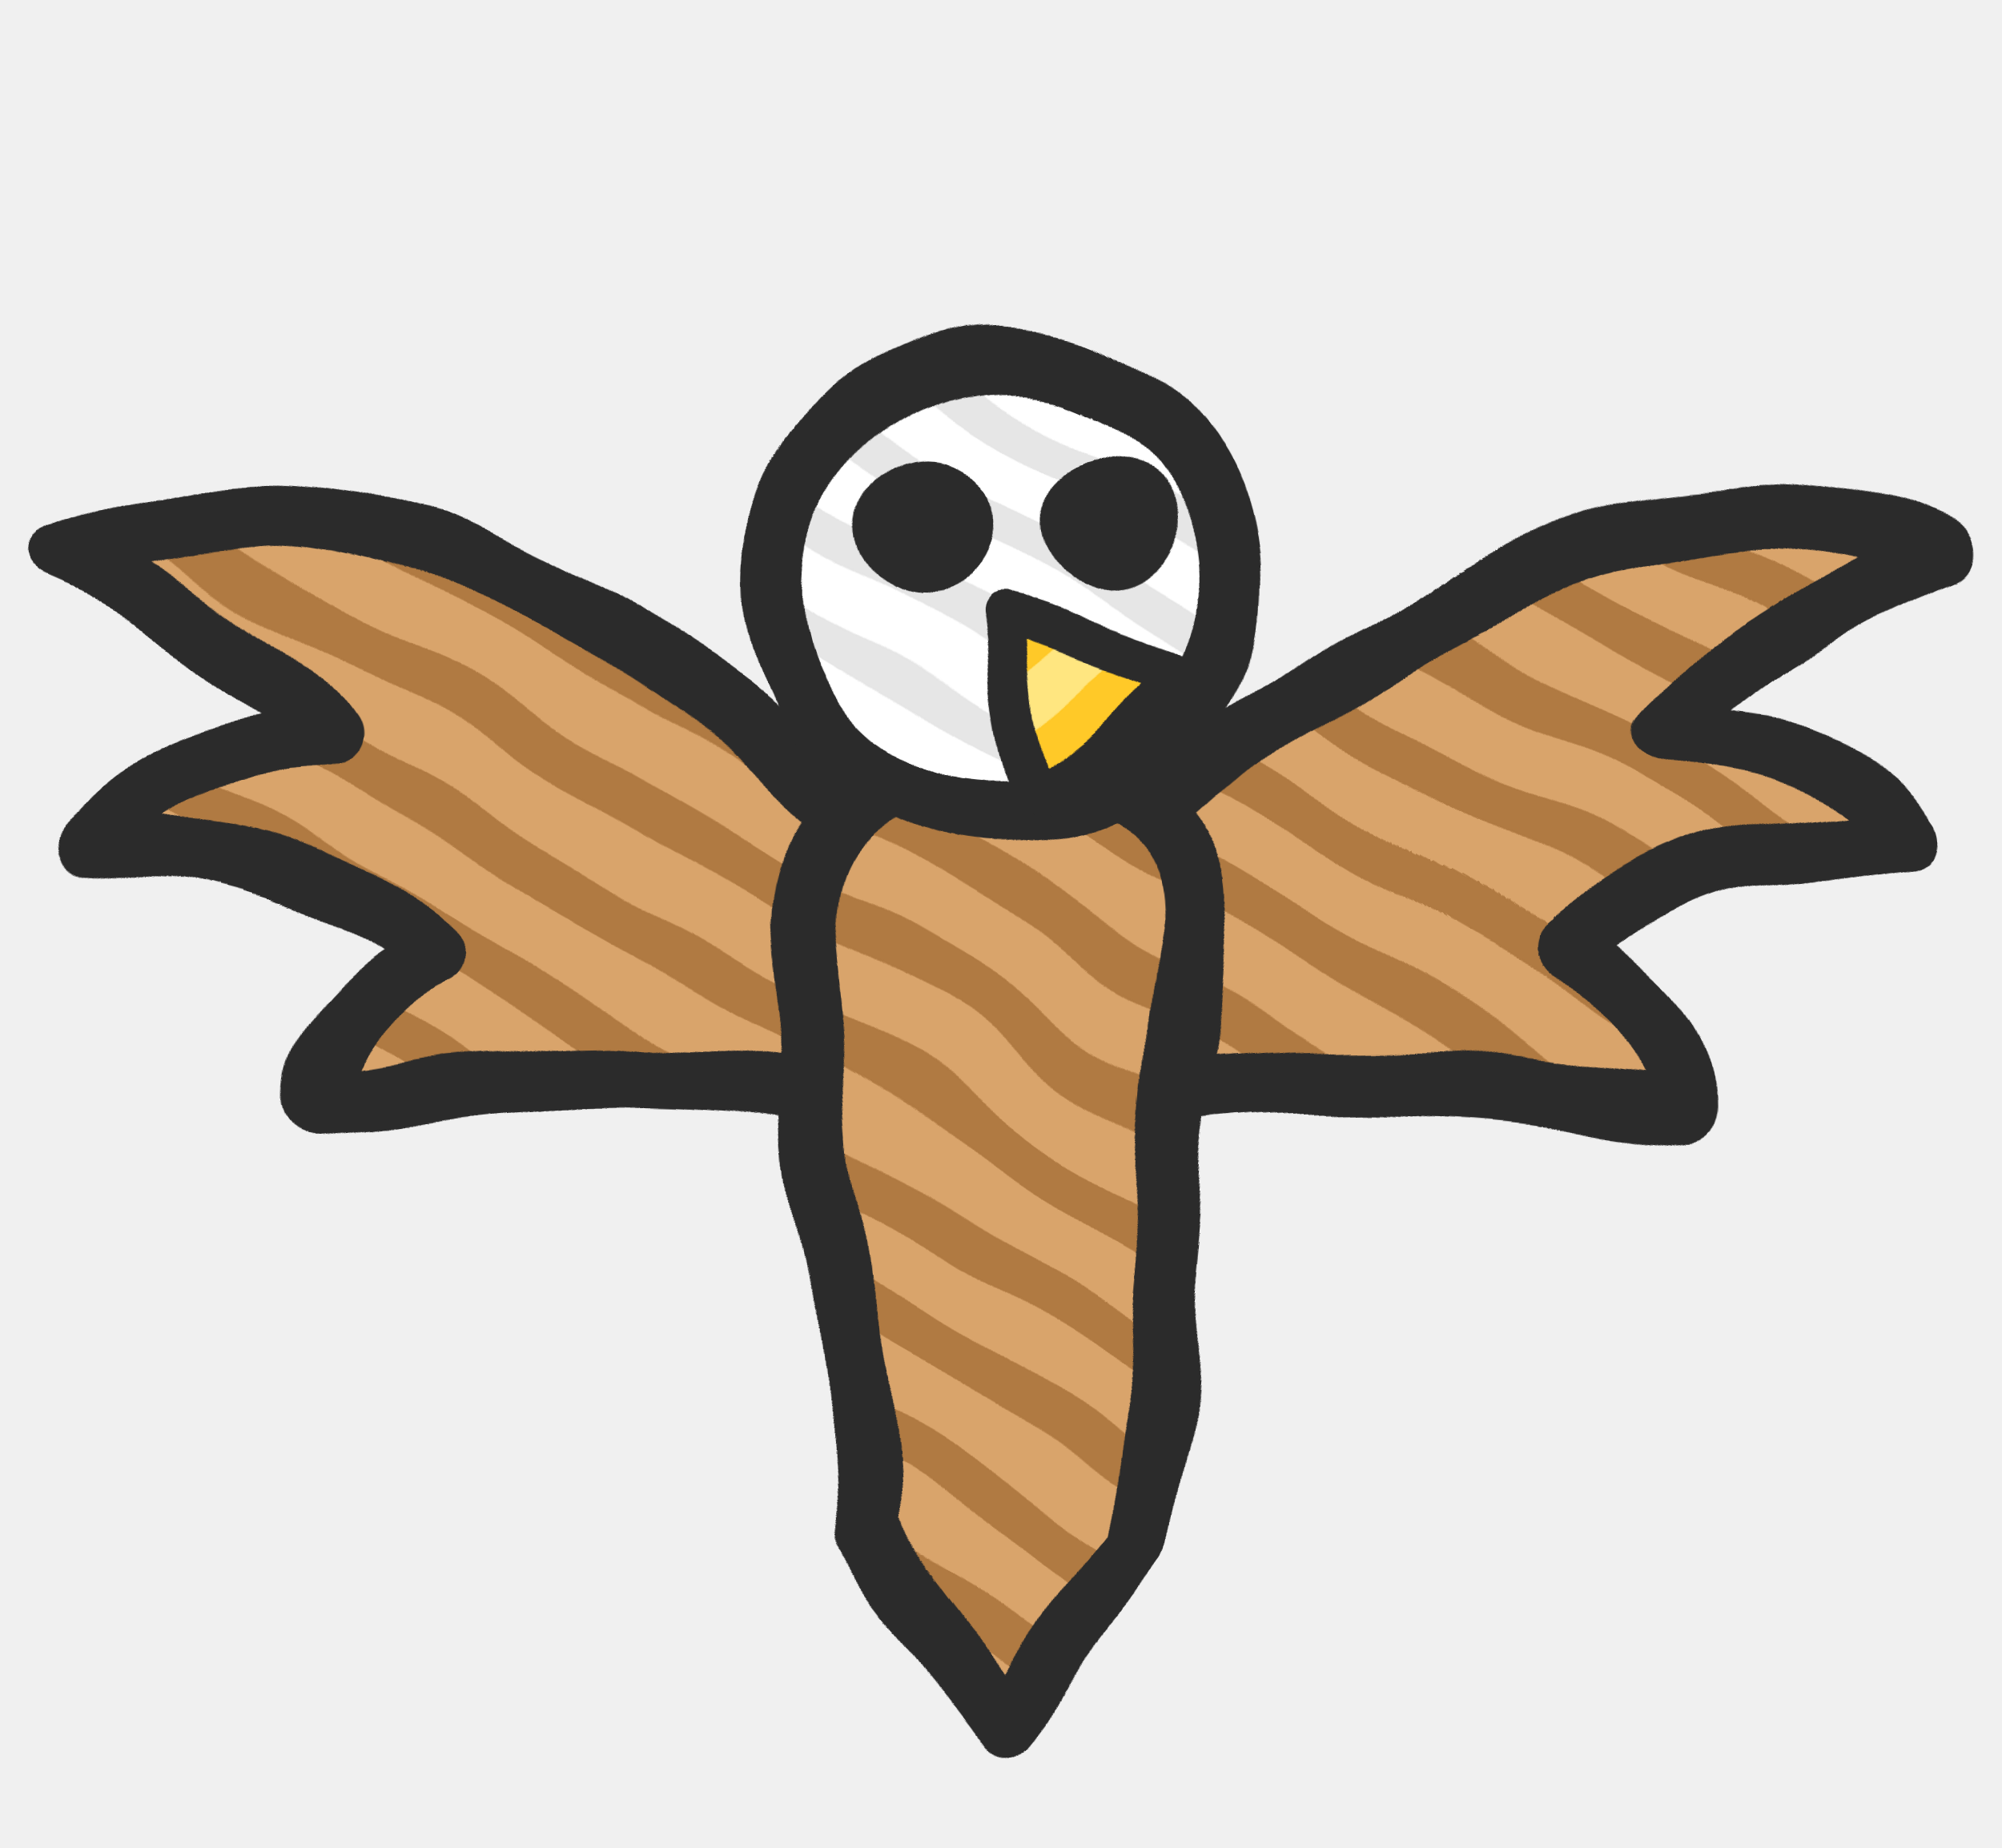
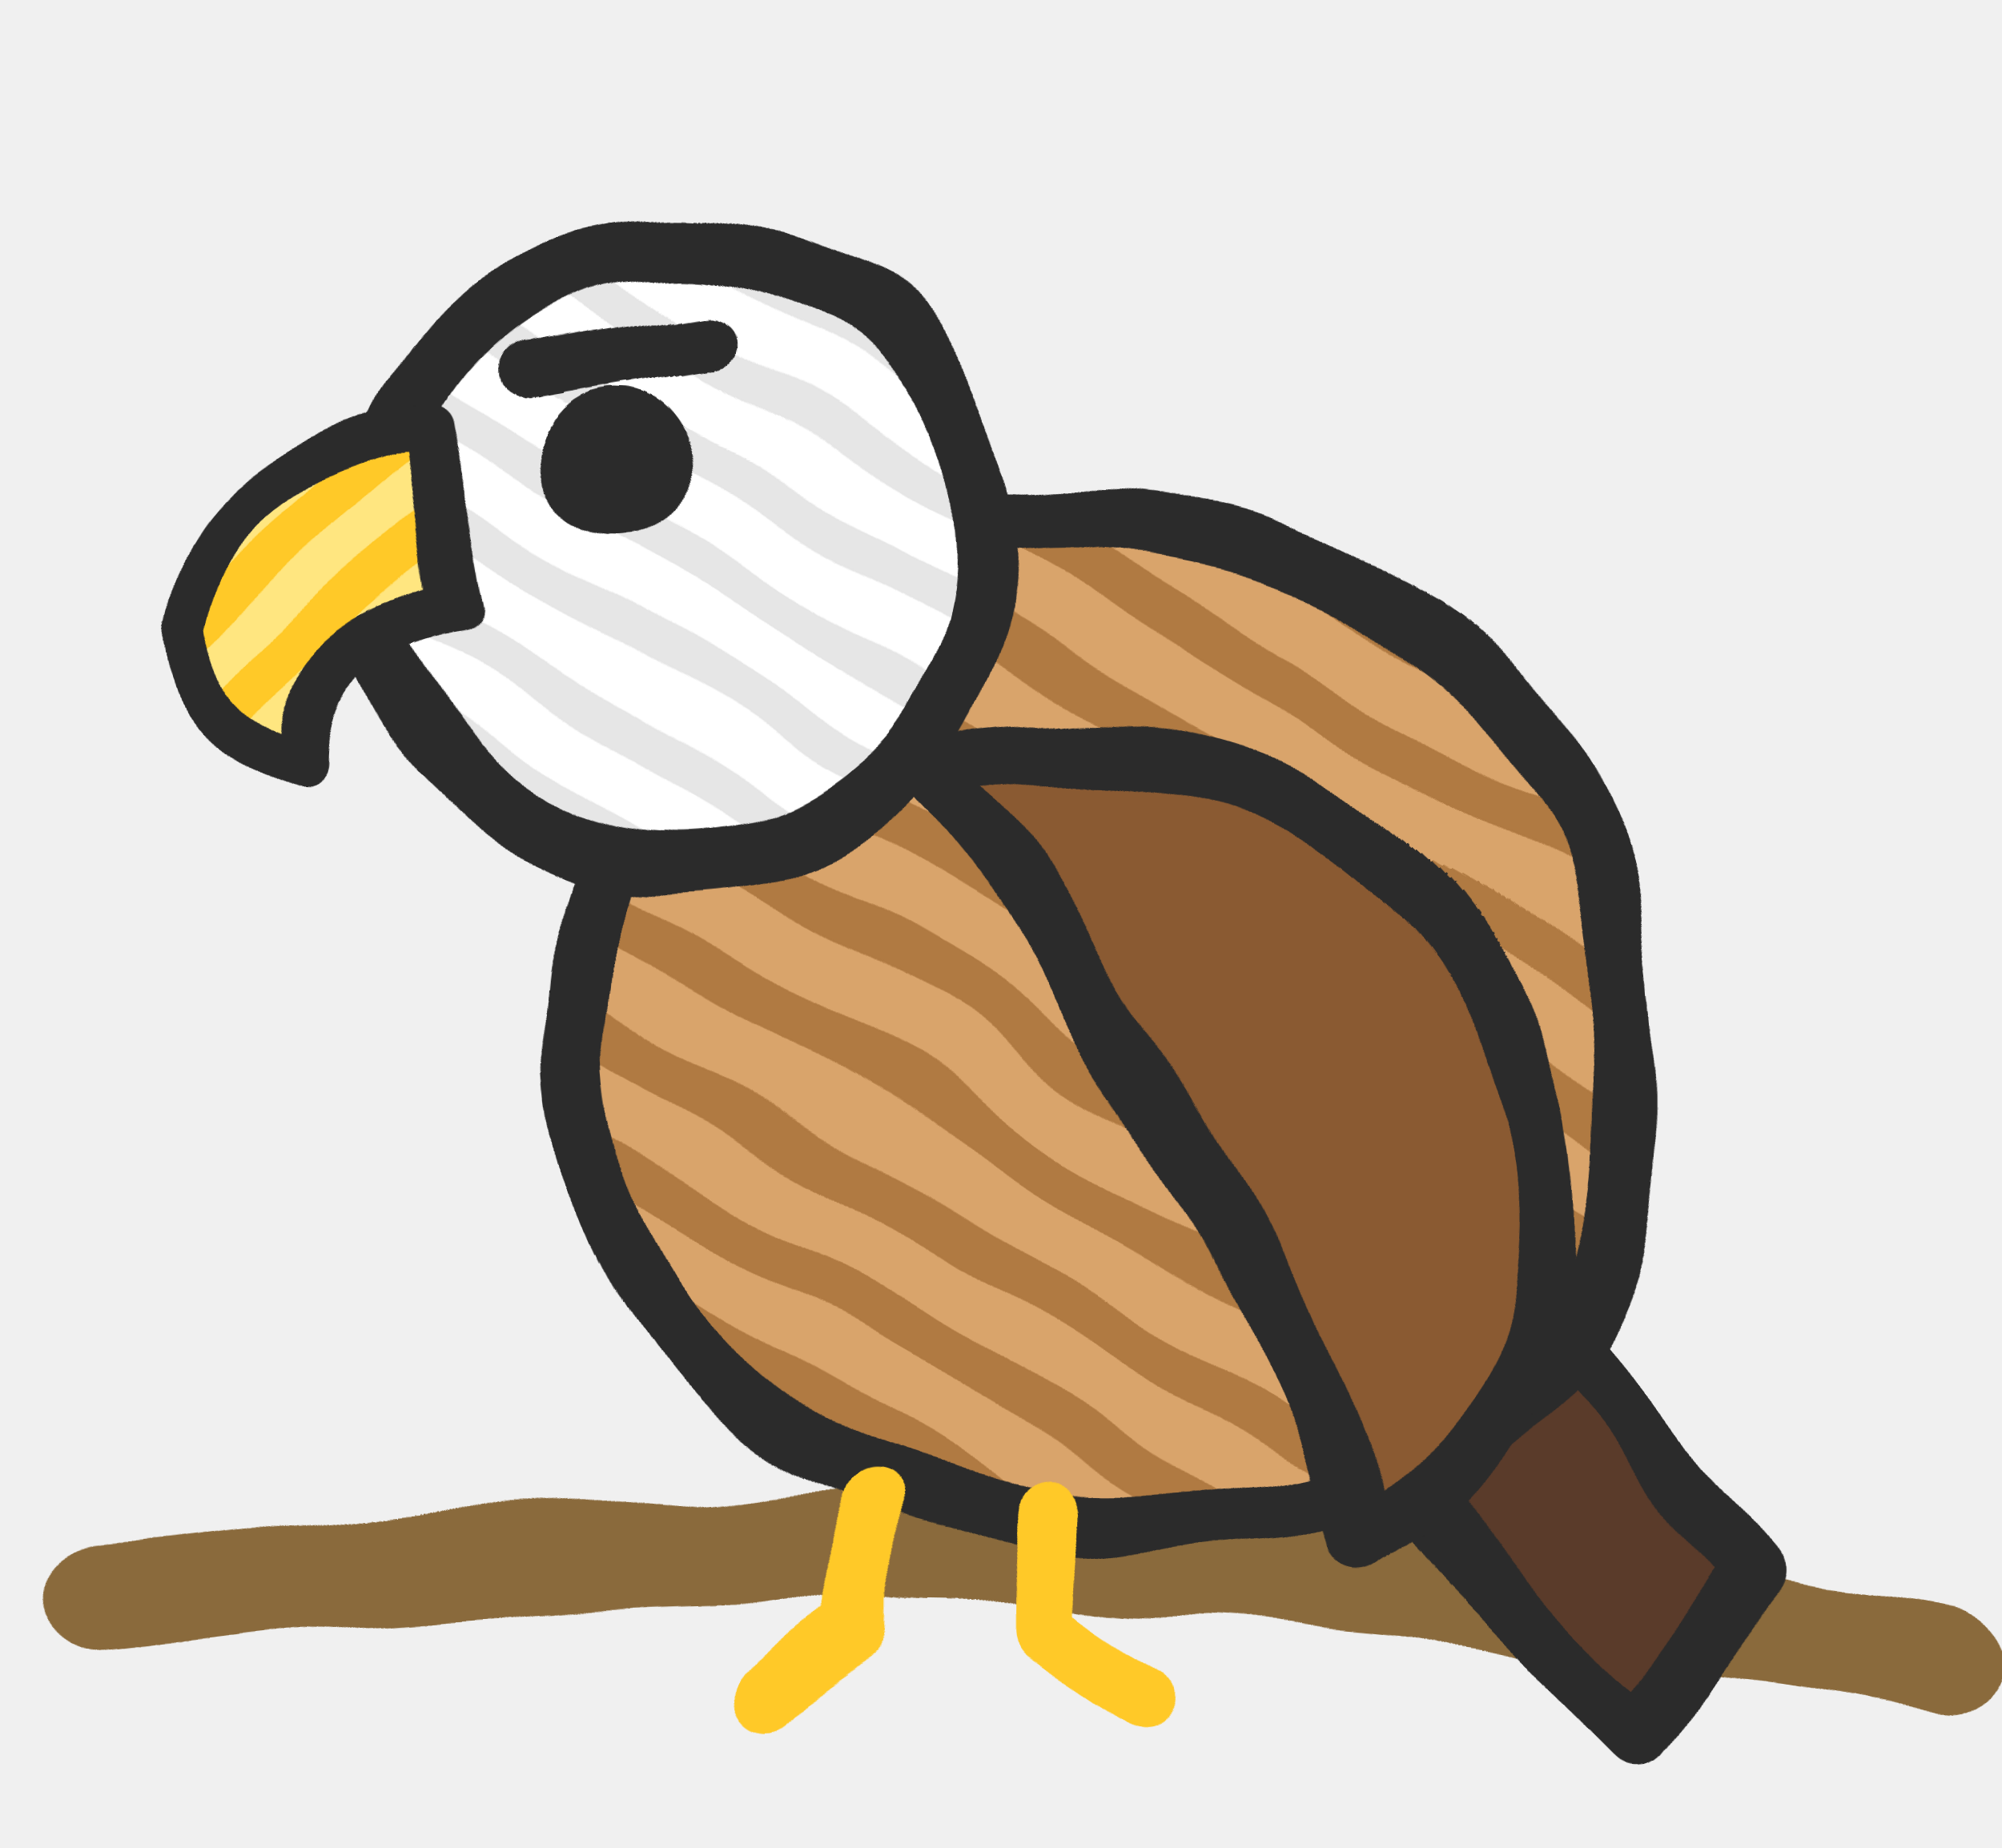
<svg xmlns="http://www.w3.org/2000/svg" width="130" height="120" viewBox="0 0 130 120">
  <defs>
    <filter id="titrek" filterUnits="userSpaceOnUse" x="0" y="0" width="100%" height="100%">
      <feTurbulence type="fractalNoise" baseFrequency="0.06" numOctaves="2" seed="194" result="g" />
      <feDisplacementMap in="SourceGraphic" in2="g" scale="3.5" xChannelSelector="R" yChannelSelector="G" />
    </filter>
    <pattern id="kahve" width="7" height="7" patternUnits="userSpaceOnUse" patternTransform="rotate(30)">
      <rect width="7" height="7" fill="#d9a46b" />
      <line x1="0" y1="3.5" x2="7" y2="3.5" stroke="#b07a42" stroke-width="3" stroke-linecap="round" />
    </pattern>
    <pattern id="beyaz" width="6" height="6" patternUnits="userSpaceOnUse" patternTransform="rotate(30)">
      <rect width="6" height="6" fill="#ffffff" />
      <line x1="0" y1="3.0" x2="6" y2="3.0" stroke="#e6e6e6" stroke-width="2.5" stroke-linecap="round" />
    </pattern>
    <pattern id="sari" width="6" height="6" patternUnits="userSpaceOnUse" patternTransform="rotate(-40)">
      <rect width="6" height="6" fill="#ffe680" />
      <line x1="0" y1="3.0" x2="6" y2="3.0" stroke="#ffc928" stroke-width="3" stroke-linecap="round" />
    </pattern>
  </defs>
  <g filter="url(#titrek)" stroke="#2b2b2b" stroke-width="4" stroke-linecap="round" stroke-linejoin="round">
-     <path d="M58 56 q-30 -30 -54 -20 q14 6 18 12 q-12 0 -16 6 q16 2 22 8 q-8 4 -8 10 q22 -4 38 0z" fill="url(#kahve)" />
-     <path d="M72 56 q30 -30 54 -20 q-14 6 -18 12 q12 0 16 6 q-16 2 -22 8 q8 4 8 10 q-22 -4 -38 0z" fill="url(#kahve)" />
-     <path d="M52 60 q0 -10 13 -10 q13 0 13 10 l-4 40 l-9 12 l-9 -12z" fill="url(#kahve)" />
-     <circle cx="65" cy="38" r="15" fill="url(#beyaz)" />
-     <path d="M65 40 l12 4 l-10 8z" fill="url(#sari)" stroke-width="2.5" />
-     <circle cx="60" cy="34" r="2.6" fill="#2b2b2b" />
-     <circle cx="72" cy="34" r="2.6" fill="#2b2b2b" />
+     <path d="M6 104 q60 -8 120 4" fill="none" stroke="#8a6a3c" stroke-width="7" />
+     <path d="M80 86 l26 26 l8 -10 l-22 -26z" fill="#5a3b2a" />
+     <path d="M40 54 q6 -22 34 -20 q30 4 32 34 q2 26 -24 30 q-30 4 -40 -14 q-8 -14 -2 -30z" fill="url(#kahve)" />
+     <path d="M60 50 q30 -6 40 22 q4 18 -12 28 q-6 -24 -28 -50z" fill="#8a5a32" />
+     <path d="M56 98 v8 l-6 4 M68 98 v8 l6 4" fill="none" stroke="#ffc928" stroke-width="4" />
+     <circle cx="44" cy="36" r="20" fill="url(#beyaz)" />
+     <path d="M28 28 q-14 2 -16 12 q2 8 8 10 q0 -8 10 -10z" fill="url(#sari)" stroke-width="3" />
+     <circle cx="40" cy="30" r="3" fill="#2b2b2b" />
+     <path d="M34 24 l12 -2" fill="none" stroke-width="3.5" />
  </g>
</svg>
